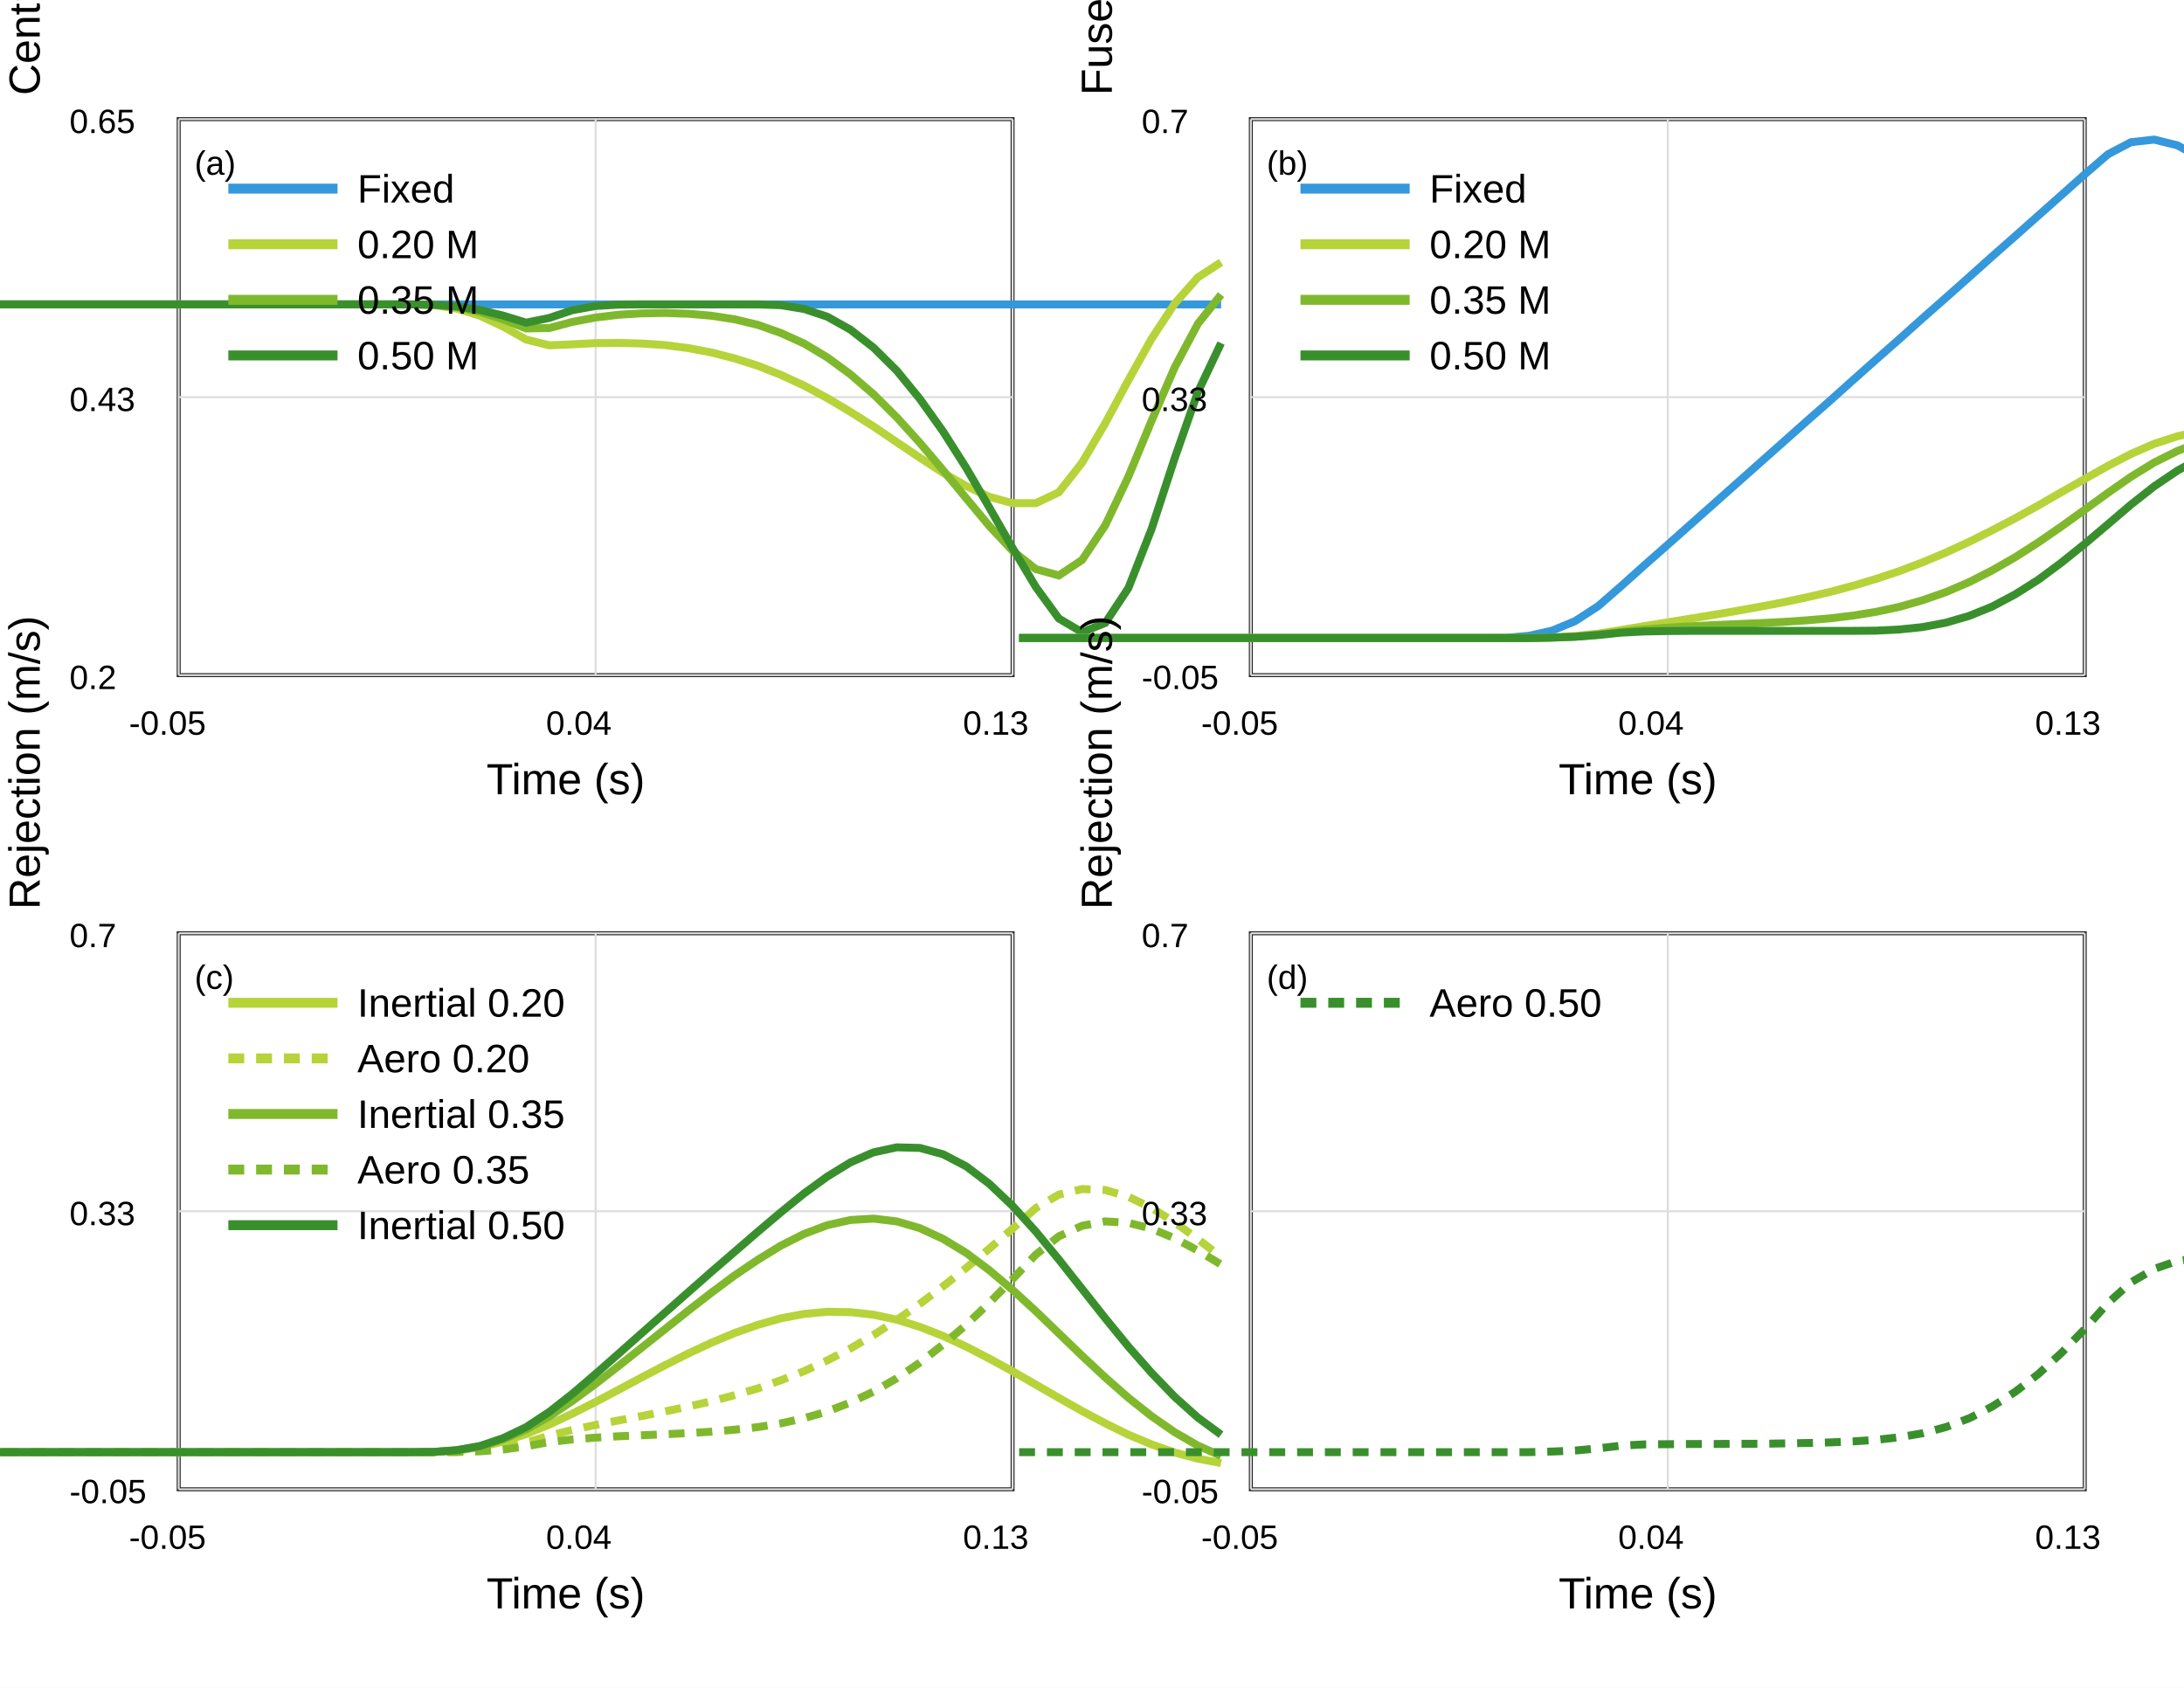
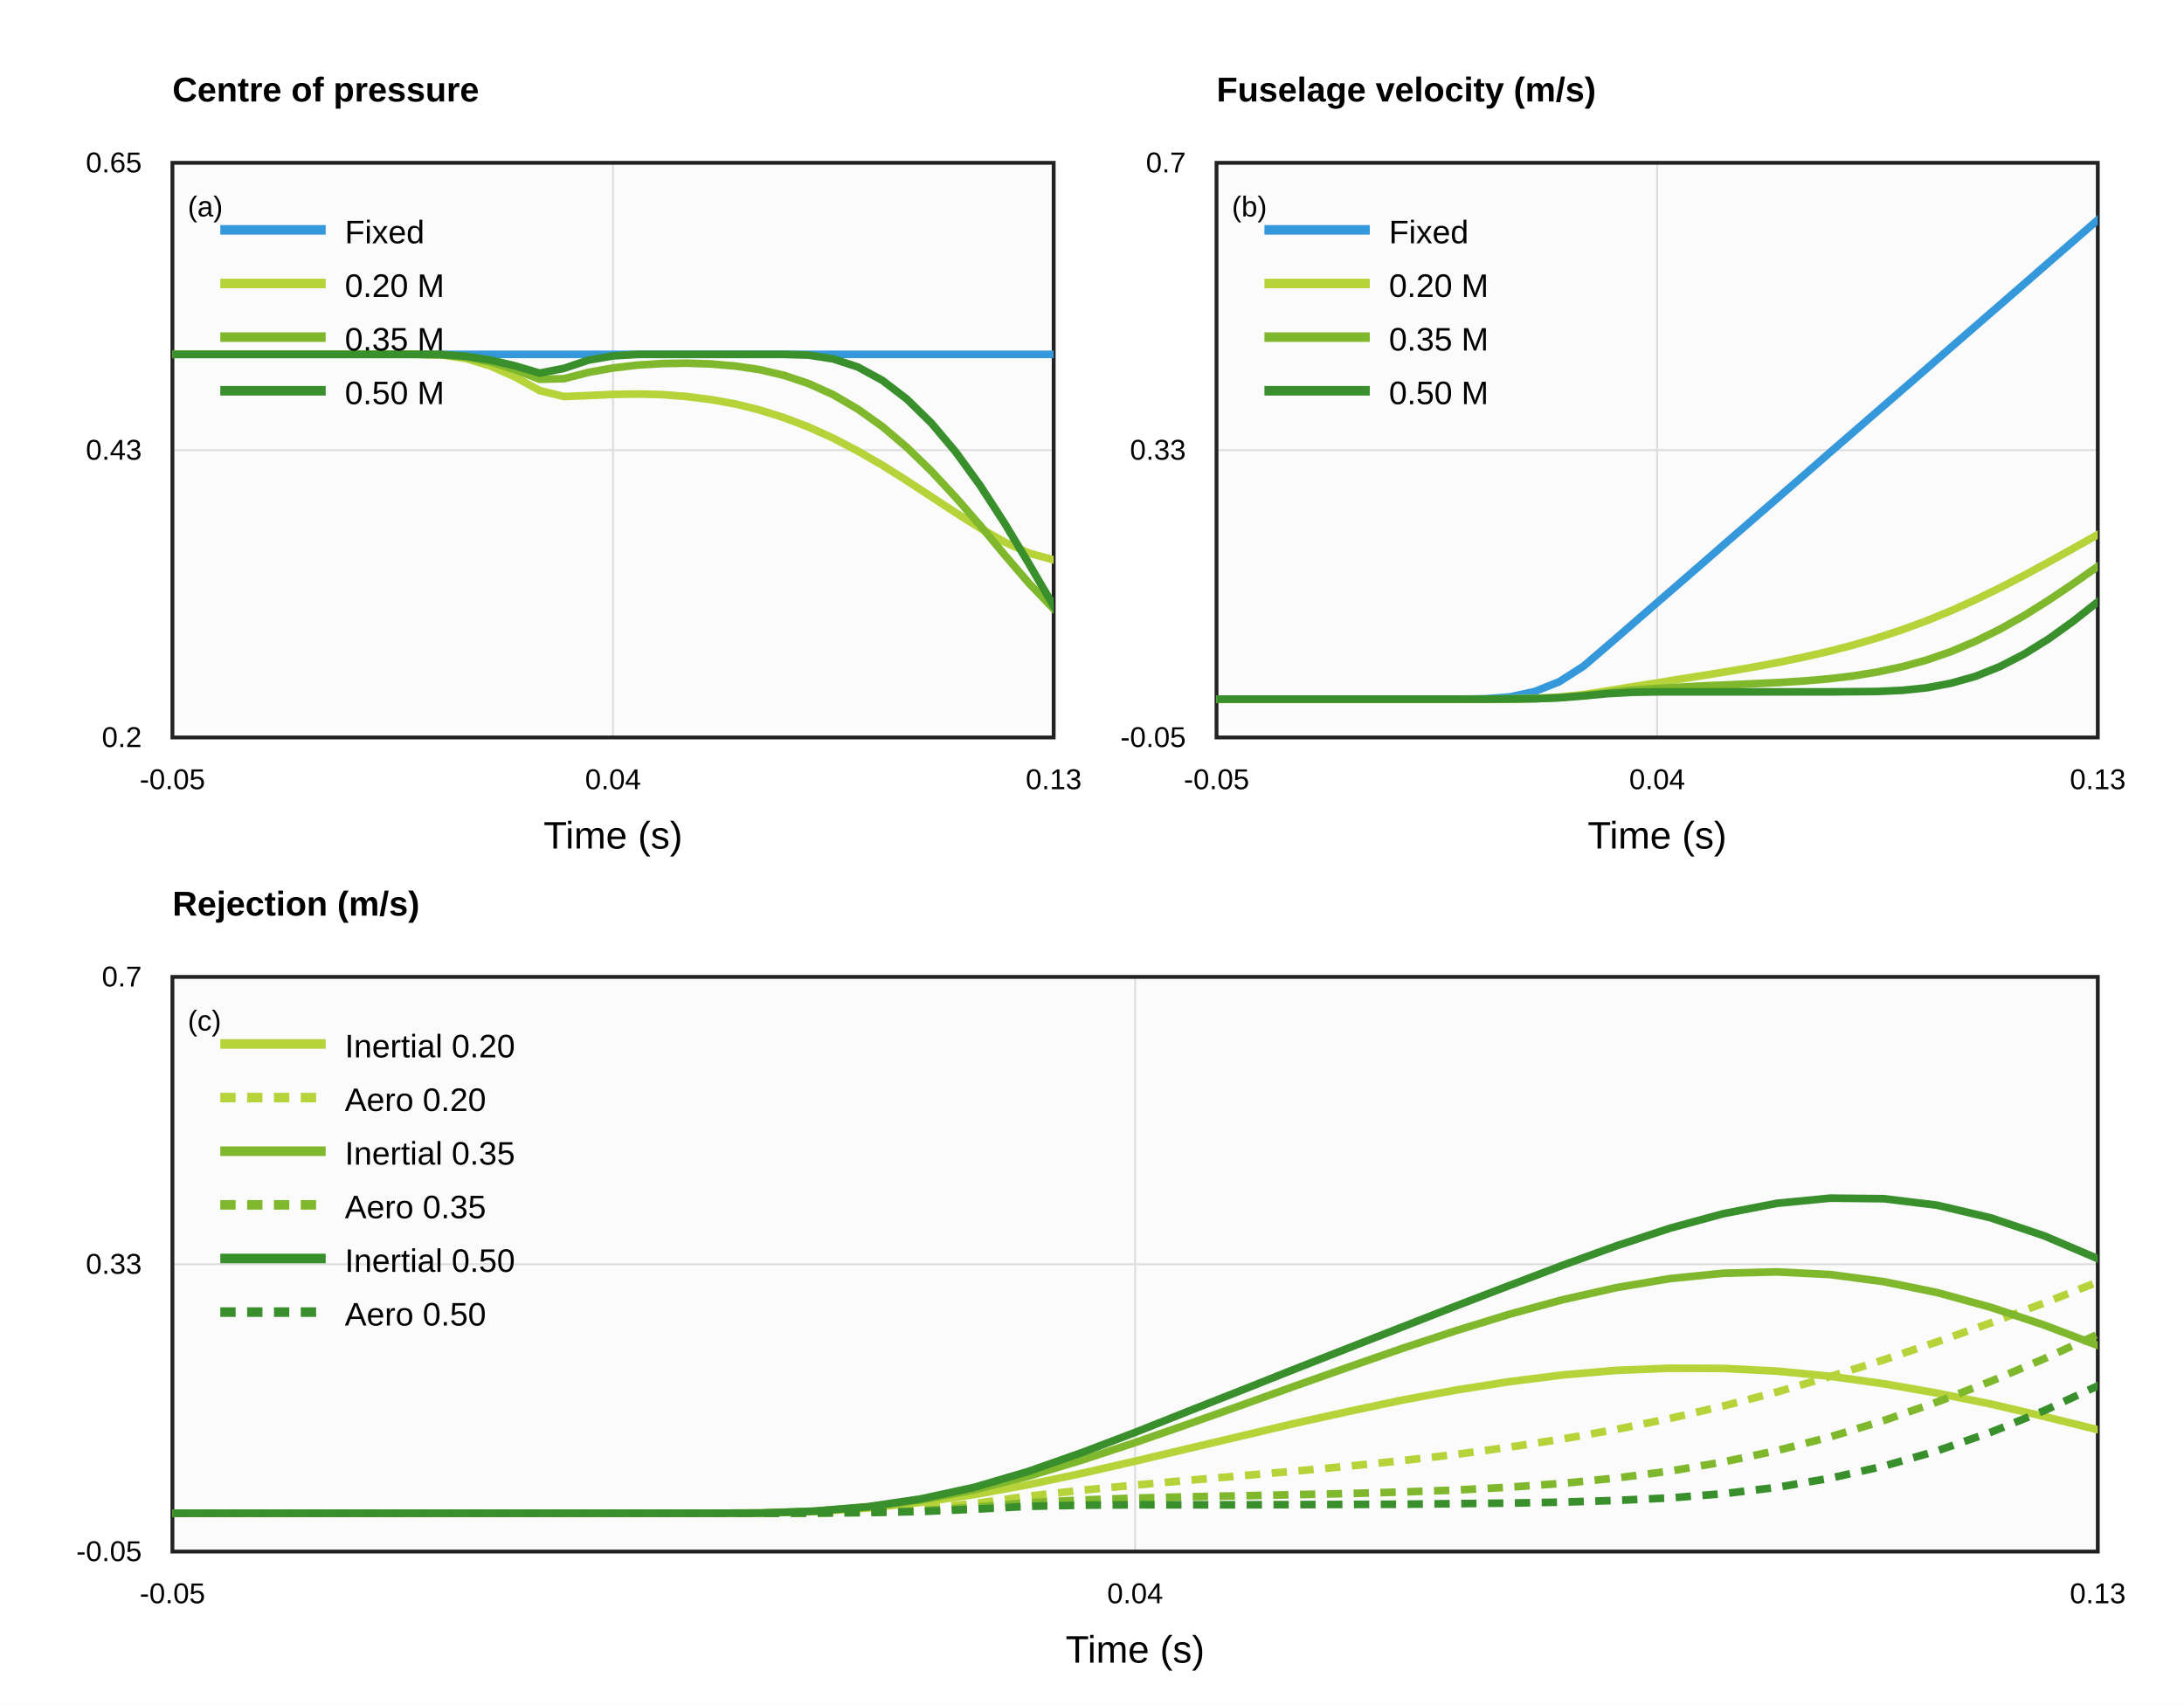
- <svg xmlns="http://www.w3.org/2000/svg" width="1100" height="850" viewBox="0 0 1100 850">
-   <style>text{font-family:Arial,Helvetica,sans-serif;font-size:22px}.small{font-size:17px}.axis{stroke:#222;stroke-width:2;fill:none}.grid{stroke:#ddd;stroke-width:1}.legend{font-size:20px}</style>
+ <svg xmlns="http://www.w3.org/2000/svg" width="1140" height="890" viewBox="0 0 1140 890">
+   <style>text{font-family:Arial,Helvetica,sans-serif;font-size:20px}.small{font-size:15px}.axis{stroke:#222;stroke-width:2;fill:none}.grid{stroke:#ddd;stroke-width:1}.legend{font-size:17px}.ylabel{font-size:18px;font-weight:600}</style>
  <rect width="100%" height="100%" fill="white" />
-   <rect x="90" y="60" width="420" height="280" fill="none" class="axis" />
-   <line x1="90.0" x2="90.0" y1="60" y2="340" class="grid" />
-   <line x1="90" x2="510" y1="340.0" y2="340.0" class="grid" />
-   <text x="65.0" y="370" class="small">-0.05</text>
-   <text x="35" y="347.0" class="small">0.2</text>
-   <line x1="300.0" x2="300.0" y1="60" y2="340" class="grid" />
-   <line x1="90" x2="510" y1="200.0" y2="200.0" class="grid" />
-   <text x="275.0" y="370" class="small">0.04</text>
-   <text x="35" y="207.0" class="small">0.43</text>
-   <line x1="510.0" x2="510.0" y1="60" y2="340" class="grid" />
-   <line x1="90" x2="510" y1="60.0" y2="60.0" class="grid" />
-   <text x="485.0" y="370" class="small">0.13</text>
-   <text x="35" y="67.0" class="small">0.65</text>
-   <text x="245.0" y="400">Time (s)</text>
-   <text x="20" y="48" transform="rotate(-90 20,48)">Centre of pressure</text>
-   <text x="98" y="88" class="small">(a)</text>
-   <polyline points="-26.7,153.3 -15.0,153.3 -3.3,153.3 8.3,153.3 20.0,153.3 31.7,153.3 43.3,153.3 55.0,153.3 66.7,153.3 78.3,153.3 90.0,153.3 101.7,153.3 113.3,153.3 125.0,153.3 136.7,153.3 148.3,153.3 160.0,153.3 171.7,153.3 183.3,153.3 195.0,153.3 206.7,153.3 218.3,153.3 230.0,153.3 241.7,153.3 253.3,153.3 265.0,153.3 276.7,153.3 288.3,153.3 300.0,153.3 311.7,153.3 323.3,153.3 335.0,153.3 346.7,153.3 358.3,153.3 370.0,153.3 381.7,153.3 393.3,153.3 405.0,153.3 416.7,153.3 428.3,153.3 440.0,153.3 451.7,153.3 463.3,153.3 475.0,153.3 486.7,153.3 498.3,153.3 510.0,153.3 521.7,153.3 533.3,153.3 545.0,153.3 556.7,153.3 568.3,153.3 580.0,153.3 591.7,153.3 603.3,153.3 615.0,153.3" fill="none" stroke="#3498db" stroke-width="4" />
-   <polyline points="-26.7,153.3 -15.0,153.3 -3.3,153.3 8.3,153.3 20.0,153.3 31.7,153.3 43.3,153.3 55.0,153.3 66.7,153.3 78.3,153.3 90.0,153.3 101.7,153.3 113.3,153.3 125.0,153.3 136.7,153.3 148.3,153.3 160.0,153.3 171.7,153.3 183.3,153.3 195.0,153.3 206.7,153.3 218.3,153.6 230.0,155.4 241.7,159.0 253.3,164.4 265.0,171.0 276.7,173.9 288.3,173.4 300.0,172.8 311.7,172.7 323.3,173.0 335.0,173.8 346.7,175.3 358.3,177.5 370.0,180.5 381.7,184.2 393.3,188.8 405.0,194.2 416.7,200.5 428.3,207.4 440.0,214.8 451.7,222.7 463.3,230.5 475.0,238.1 486.7,244.8 498.3,250.2 510.0,253.4 521.7,253.4 533.3,247.9 545.0,233.0 556.7,213.1 568.3,191.5 580.0,170.6 591.7,152.8 603.3,139.7 615.0,132.1" fill="none" stroke="#b6d33a" stroke-width="4" />
-   <polyline points="-26.7,153.3 -15.0,153.3 -3.3,153.3 8.3,153.3 20.0,153.3 31.7,153.3 43.3,153.3 55.0,153.3 66.7,153.3 78.3,153.3 90.0,153.3 101.7,153.3 113.3,153.3 125.0,153.3 136.7,153.3 148.3,153.3 160.0,153.3 171.7,153.3 183.3,153.3 195.0,153.3 206.7,153.3 218.3,153.5 230.0,154.6 241.7,157.1 253.3,160.8 265.0,165.4 276.7,165.2 288.3,162.1 300.0,159.9 311.7,158.5 323.3,157.8 335.0,157.6 346.7,158.0 358.3,159.0 370.0,160.8 381.7,163.6 393.3,167.7 405.0,173.0 416.7,180.0 428.3,188.5 440.0,198.6 451.7,210.2 463.3,223.0 475.0,236.8 486.7,251.0 498.3,264.9 510.0,277.4 521.7,286.6 533.3,289.8 545.0,282.0 556.7,264.5 568.3,240.1 580.0,211.9 591.7,184.9 603.3,163.1 615.0,148.4" fill="none" stroke="#80b82d" stroke-width="4" />
-   <polyline points="-26.7,153.3 -15.0,153.3 -3.3,153.3 8.3,153.3 20.0,153.3 31.7,153.3 43.3,153.3 55.0,153.3 66.7,153.3 78.3,153.3 90.0,153.3 101.7,153.3 113.3,153.3 125.0,153.3 136.7,153.3 148.3,153.3 160.0,153.3 171.7,153.3 183.3,153.3 195.0,153.3 206.7,153.3 218.3,153.5 230.0,154.3 241.7,156.1 253.3,158.9 265.0,162.5 276.7,160.1 288.3,156.2 300.0,154.1 311.7,153.4 323.3,153.3 335.0,153.3 346.7,153.3 358.3,153.3 370.0,153.3 381.7,153.3 393.3,153.7 405.0,155.6 416.7,159.5 428.3,166.0 440.0,175.1 451.7,186.7 463.3,200.9 475.0,217.3 486.7,235.7 498.3,255.6 510.0,276.0 521.7,295.6 533.3,311.5 545.0,318.4 556.7,313.7 568.3,296.2 580.0,266.4 591.7,230.6 603.3,197.5 615.0,172.8" fill="none" stroke="#3a8f2d" stroke-width="4" />
-   <line x1="115" x2="170" y1="95" y2="95" stroke="#3498db" stroke-width="5" />
-   <text x="180" y="102" class="legend">Fixed</text>
-   <line x1="115" x2="170" y1="123" y2="123" stroke="#b6d33a" stroke-width="5" />
-   <text x="180" y="130" class="legend">0.20 M</text>
-   <line x1="115" x2="170" y1="151" y2="151" stroke="#80b82d" stroke-width="5" />
-   <text x="180" y="158" class="legend">0.35 M</text>
-   <line x1="115" x2="170" y1="179" y2="179" stroke="#3a8f2d" stroke-width="5" />
-   <text x="180" y="186" class="legend">0.50 M</text>
-   <rect x="630" y="60" width="420" height="280" fill="none" class="axis" />
-   <line x1="630.0" x2="630.0" y1="60" y2="340" class="grid" />
-   <line x1="630" x2="1050" y1="340.0" y2="340.0" class="grid" />
-   <text x="605.0" y="370" class="small">-0.05</text>
-   <text x="575" y="347.0" class="small">-0.05</text>
-   <line x1="840.0" x2="840.0" y1="60" y2="340" class="grid" />
-   <line x1="630" x2="1050" y1="200.0" y2="200.0" class="grid" />
-   <text x="815.0" y="370" class="small">0.04</text>
-   <text x="575" y="207.0" class="small">0.33</text>
-   <line x1="1050.0" x2="1050.0" y1="60" y2="340" class="grid" />
-   <line x1="630" x2="1050" y1="60.0" y2="60.0" class="grid" />
-   <text x="1025.0" y="370" class="small">0.13</text>
-   <text x="575" y="67.0" class="small">0.7</text>
-   <text x="785.0" y="400">Time (s)</text>
-   <text x="560" y="48" transform="rotate(-90 560,48)">Fuselage velocity (m/s)</text>
-   <text x="638" y="88" class="small">(b)</text>
-   <polyline points="513.3,321.3 525.0,321.3 536.7,321.3 548.3,321.3 560.0,321.3 571.7,321.3 583.3,321.3 595.0,321.3 606.7,321.3 618.3,321.3 630.0,321.3 641.7,321.3 653.3,321.3 665.0,321.3 676.7,321.3 688.3,321.3 700.0,321.3 711.7,321.3 723.3,321.3 735.0,321.3 746.7,321.3 758.3,321.2 770.0,320.2 781.7,317.6 793.3,312.8 805.0,305.2 816.7,295.0 828.3,284.6 840.0,274.3 851.7,263.9 863.3,253.6 875.0,243.2 886.7,232.8 898.3,222.5 910.0,212.1 921.7,201.8 933.3,191.4 945.0,181.0 956.7,170.7 968.3,160.3 980.0,150.0 991.7,139.6 1003.3,129.2 1015.0,118.9 1026.7,108.5 1038.3,98.2 1050.0,87.8 1061.7,77.7 1073.3,71.6 1085.0,70.3 1096.7,73.2 1108.3,79.6 1120.0,88.8 1131.7,99.8 1143.3,111.8 1155.0,123.9" fill="none" stroke="#3498db" stroke-width="4" />
-   <polyline points="513.3,321.3 525.0,321.3 536.7,321.3 548.3,321.3 560.0,321.3 571.7,321.3 583.3,321.3 595.0,321.3 606.7,321.3 618.3,321.3 630.0,321.3 641.7,321.3 653.3,321.3 665.0,321.3 676.7,321.3 688.3,321.3 700.0,321.3 711.7,321.3 723.3,321.3 735.0,321.3 746.7,321.3 758.3,321.3 770.0,321.3 781.7,321.0 793.3,320.3 805.0,319.1 816.7,317.2 828.3,315.3 840.0,313.4 851.7,311.5 863.3,309.6 875.0,307.6 886.7,305.5 898.3,303.3 910.0,300.8 921.7,298.1 933.3,295.0 945.0,291.5 956.7,287.6 968.3,283.2 980.0,278.3 991.7,272.9 1003.3,267.1 1015.0,261.0 1026.7,254.5 1038.3,247.8 1050.0,241.2 1061.7,234.6 1073.3,228.6 1085.0,223.5 1096.7,219.7 1108.3,217.2 1120.0,215.8 1131.7,215.4 1143.3,215.8 1155.0,216.7" fill="none" stroke="#b6d33a" stroke-width="4" />
-   <polyline points="513.3,321.3 525.0,321.3 536.7,321.3 548.3,321.3 560.0,321.3 571.7,321.3 583.3,321.3 595.0,321.3 606.7,321.3 618.3,321.3 630.0,321.3 641.7,321.3 653.3,321.3 665.0,321.3 676.7,321.3 688.3,321.3 700.0,321.3 711.7,321.3 723.3,321.3 735.0,321.3 746.7,321.3 758.3,321.3 770.0,321.3 781.7,321.1 793.3,320.6 805.0,319.6 816.7,318.2 828.3,317.0 840.0,316.1 851.7,315.4 863.3,314.8 875.0,314.3 886.7,313.8 898.3,313.2 910.0,312.4 921.7,311.4 933.3,310.0 945.0,308.1 956.7,305.6 968.3,302.3 980.0,298.2 991.7,293.2 1003.3,287.3 1015.0,280.6 1026.7,273.1 1038.3,265.1 1050.0,256.7 1061.7,248.2 1073.3,240.1 1085.0,232.9 1096.7,227.1 1108.3,222.6 1120.0,219.5 1131.7,217.6 1143.3,216.6 1155.0,216.6" fill="none" stroke="#80b82d" stroke-width="4" />
-   <polyline points="513.3,321.3 525.0,321.3 536.7,321.3 548.3,321.3 560.0,321.3 571.7,321.3 583.3,321.3 595.0,321.3 606.7,321.3 618.3,321.3 630.0,321.3 641.7,321.3 653.3,321.3 665.0,321.3 676.7,321.3 688.3,321.3 700.0,321.3 711.7,321.3 723.3,321.3 735.0,321.3 746.7,321.3 758.3,321.3 770.0,321.3 781.7,321.1 793.3,320.7 805.0,319.8 816.7,318.6 828.3,318.0 840.0,317.8 851.7,317.7 863.3,317.7 875.0,317.7 886.7,317.7 898.3,317.7 910.0,317.7 921.7,317.7 933.3,317.7 945.0,317.6 956.7,317.0 968.3,315.8 980.0,313.6 991.7,310.2 1003.3,305.5 1015.0,299.3 1026.7,291.9 1038.3,283.3 1050.0,273.9 1061.7,264.0 1073.3,254.1 1085.0,244.9 1096.7,237.0 1108.3,230.6 1120.0,225.7 1131.7,222.1 1143.3,219.6 1155.0,218.2" fill="none" stroke="#3a8f2d" stroke-width="4" />
-   <line x1="655" x2="710" y1="95" y2="95" stroke="#3498db" stroke-width="5" />
-   <text x="720" y="102" class="legend">Fixed</text>
-   <line x1="655" x2="710" y1="123" y2="123" stroke="#b6d33a" stroke-width="5" />
-   <text x="720" y="130" class="legend">0.20 M</text>
-   <line x1="655" x2="710" y1="151" y2="151" stroke="#80b82d" stroke-width="5" />
-   <text x="720" y="158" class="legend">0.35 M</text>
-   <line x1="655" x2="710" y1="179" y2="179" stroke="#3a8f2d" stroke-width="5" />
-   <text x="720" y="186" class="legend">0.50 M</text>
-   <rect x="90" y="470" width="420" height="280" fill="none" class="axis" />
-   <line x1="90.0" x2="90.0" y1="470" y2="750" class="grid" />
-   <line x1="90" x2="510" y1="750.0" y2="750.0" class="grid" />
-   <text x="65.0" y="780" class="small">-0.05</text>
-   <text x="35" y="757.0" class="small">-0.05</text>
-   <line x1="300.0" x2="300.0" y1="470" y2="750" class="grid" />
-   <line x1="90" x2="510" y1="610.0" y2="610.0" class="grid" />
-   <text x="275.0" y="780" class="small">0.04</text>
-   <text x="35" y="617.0" class="small">0.33</text>
-   <line x1="510.0" x2="510.0" y1="470" y2="750" class="grid" />
-   <line x1="90" x2="510" y1="470.0" y2="470.0" class="grid" />
-   <text x="485.0" y="780" class="small">0.13</text>
-   <text x="35" y="477.0" class="small">0.7</text>
-   <text x="245.0" y="810">Time (s)</text>
-   <text x="20" y="458" transform="rotate(-90 20,458)">Rejection (m/s)</text>
-   <text x="98" y="498" class="small">(c)</text>
-   <polyline points="-26.7,731.3 -15.0,731.3 -3.3,731.3 8.3,731.3 20.0,731.3 31.7,731.3 43.3,731.3 55.0,731.3 66.7,731.3 78.3,731.3 90.0,731.3 101.7,731.3 113.3,731.3 125.0,731.3 136.7,731.3 148.3,731.3 160.0,731.3 171.7,731.3 183.3,731.3 195.0,731.3 206.7,731.3 218.3,731.2 230.0,730.5 241.7,728.8 253.3,726.0 265.0,722.2 276.7,717.4 288.3,711.9 300.0,706.0 311.7,699.8 323.3,693.6 335.0,687.5 346.7,681.6 358.3,676.2 370.0,671.3 381.7,667.2 393.3,663.9 405.0,661.7 416.7,660.6 428.3,660.8 440.0,662.1 451.7,664.6 463.3,668.2 475.0,672.8 486.7,678.2 498.3,684.2 510.0,690.6 521.7,697.3 533.3,704.0 545.0,710.6 556.7,716.8 568.3,722.5 580.0,727.4 591.7,731.5 603.3,734.6 615.0,736.8" fill="none" stroke="#b6d33a" stroke-width="4" />
-   <polyline points="-26.7,731.3 -15.0,731.3 -3.3,731.3 8.3,731.3 20.0,731.3 31.7,731.3 43.3,731.3 55.0,731.3 66.7,731.3 78.3,731.3 90.0,731.3 101.7,731.3 113.3,731.3 125.0,731.3 136.7,731.3 148.3,731.3 160.0,731.3 171.7,731.3 183.3,731.3 195.0,731.3 206.7,731.3 218.3,731.3 230.0,731.2 241.7,730.5 253.3,729.1 265.0,726.5 276.7,723.0 288.3,720.1 300.0,717.6 311.7,715.3 323.3,713.1 335.0,710.8 346.7,708.3 358.3,705.7 370.0,702.6 381.7,699.2 393.3,695.1 405.0,690.5 416.7,685.1 428.3,679.1 440.0,672.3 451.7,664.7 463.3,656.6 475.0,647.8 486.7,638.5 498.3,628.8 510.0,618.7 521.7,608.4 533.3,601.6 545.0,598.8 556.7,599.3 568.3,602.7 580.0,608.3 591.7,615.6 603.3,624.0 615.0,633.0" fill="none" stroke="#b6d33a" stroke-width="4" stroke-dasharray="8 6" />
-   <polyline points="-26.7,731.3 -15.0,731.3 -3.3,731.3 8.3,731.3 20.0,731.3 31.7,731.3 43.3,731.3 55.0,731.3 66.7,731.3 78.3,731.3 90.0,731.3 101.7,731.3 113.3,731.3 125.0,731.3 136.7,731.3 148.3,731.3 160.0,731.3 171.7,731.3 183.3,731.3 195.0,731.3 206.7,731.3 218.3,731.2 230.0,730.4 241.7,728.4 253.3,724.9 265.0,719.9 276.7,713.3 288.3,705.5 300.0,696.9 311.7,687.8 323.3,678.6 335.0,669.3 346.7,660.0 358.3,651.0 370.0,642.3 381.7,634.4 393.3,627.3 405.0,621.4 416.7,617.0 428.3,614.4 440.0,613.7 451.7,615.1 463.3,618.5 475.0,623.9 486.7,631.0 498.3,639.7 510.0,649.6 521.7,660.3 533.3,671.5 545.0,682.8 556.7,693.7 568.3,703.9 580.0,713.2 591.7,721.3 603.3,728.0 615.0,733.2" fill="none" stroke="#80b82d" stroke-width="4" />
-   <polyline points="-26.7,731.3 -15.0,731.3 -3.3,731.3 8.3,731.3 20.0,731.3 31.7,731.3 43.3,731.3 55.0,731.3 66.7,731.3 78.3,731.3 90.0,731.3 101.7,731.3 113.3,731.3 125.0,731.3 136.7,731.3 148.3,731.3 160.0,731.3 171.7,731.3 183.3,731.3 195.0,731.3 206.7,731.3 218.3,731.3 230.0,731.2 241.7,730.9 253.3,730.0 265.0,728.4 276.7,726.2 288.3,724.9 300.0,724.0 311.7,723.3 323.3,722.8 335.0,722.3 346.7,721.7 358.3,721.0 370.0,720.0 381.7,718.7 393.3,716.8 405.0,714.2 416.7,710.8 428.3,706.3 440.0,700.8 451.7,694.1 463.3,686.2 475.0,677.1 486.7,667.1 498.3,656.1 510.0,644.2 521.7,631.8 533.3,622.6 545.0,617.3 556.7,615.1 568.3,615.8 580.0,618.8 591.7,623.6 603.3,629.8 615.0,636.8" fill="none" stroke="#80b82d" stroke-width="4" stroke-dasharray="8 6" />
-   <polyline points="-26.7,731.3 -15.0,731.3 -3.3,731.3 8.3,731.3 20.0,731.3 31.7,731.3 43.3,731.3 55.0,731.3 66.7,731.3 78.3,731.3 90.0,731.3 101.7,731.3 113.3,731.3 125.0,731.3 136.7,731.3 148.3,731.3 160.0,731.3 171.7,731.3 183.3,731.3 195.0,731.3 206.7,731.3 218.3,731.2 230.0,730.3 241.7,728.2 253.3,724.3 265.0,718.7 276.7,711.0 288.3,701.9 300.0,691.9 311.7,681.6 323.3,671.3 335.0,661.0 346.7,650.7 358.3,640.5 370.0,630.4 381.7,620.3 393.3,610.5 405.0,601.0 416.7,592.5 428.3,585.4 440.0,580.3 451.7,577.8 463.3,578.1 475.0,581.3 486.7,587.4 498.3,596.2 510.0,607.3 521.7,620.2 533.3,634.3 545.0,649.1 556.7,663.9 568.3,678.1 580.0,691.4 591.7,703.5 603.3,713.9 615.0,722.5" fill="none" stroke="#3a8f2d" stroke-width="4" />
-   <line x1="115" x2="170" y1="505" y2="505" stroke="#b6d33a" stroke-width="5" />
-   <text x="180" y="512" class="legend">Inertial 0.20</text>
-   <line x1="115" x2="170" y1="533" y2="533" stroke="#b6d33a" stroke-width="5" stroke-dasharray="8 6" />
-   <text x="180" y="540" class="legend">Aero 0.20</text>
-   <line x1="115" x2="170" y1="561" y2="561" stroke="#80b82d" stroke-width="5" />
-   <text x="180" y="568" class="legend">Inertial 0.35</text>
-   <line x1="115" x2="170" y1="589" y2="589" stroke="#80b82d" stroke-width="5" stroke-dasharray="8 6" />
-   <text x="180" y="596" class="legend">Aero 0.35</text>
-   <line x1="115" x2="170" y1="617" y2="617" stroke="#3a8f2d" stroke-width="5" />
-   <text x="180" y="624" class="legend">Inertial 0.50</text>
-   <rect x="630" y="470" width="420" height="280" fill="none" class="axis" />
-   <line x1="630.0" x2="630.0" y1="470" y2="750" class="grid" />
-   <line x1="630" x2="1050" y1="750.0" y2="750.0" class="grid" />
-   <text x="605.0" y="780" class="small">-0.05</text>
-   <text x="575" y="757.0" class="small">-0.05</text>
-   <line x1="840.0" x2="840.0" y1="470" y2="750" class="grid" />
-   <line x1="630" x2="1050" y1="610.0" y2="610.0" class="grid" />
-   <text x="815.0" y="780" class="small">0.04</text>
-   <text x="575" y="617.0" class="small">0.33</text>
-   <line x1="1050.0" x2="1050.0" y1="470" y2="750" class="grid" />
-   <line x1="630" x2="1050" y1="470.0" y2="470.0" class="grid" />
-   <text x="1025.0" y="780" class="small">0.13</text>
-   <text x="575" y="477.0" class="small">0.7</text>
-   <text x="785.0" y="810">Time (s)</text>
-   <text x="560" y="458" transform="rotate(-90 560,458)">Rejection (m/s)</text>
-   <text x="638" y="498" class="small">(d)</text>
-   <polyline points="513.3,731.3 525.0,731.3 536.7,731.3 548.3,731.3 560.0,731.3 571.7,731.3 583.3,731.3 595.0,731.3 606.7,731.3 618.3,731.3 630.0,731.3 641.7,731.3 653.3,731.3 665.0,731.3 676.7,731.3 688.3,731.3 700.0,731.3 711.7,731.3 723.3,731.3 735.0,731.3 746.7,731.3 758.3,731.3 770.0,731.3 781.7,731.0 793.3,730.5 805.0,729.4 816.7,728.0 828.3,727.4 840.0,727.3 851.7,727.2 863.3,727.2 875.0,727.1 886.7,727.1 898.3,726.9 910.0,726.7 921.7,726.4 933.3,725.9 945.0,725.1 956.7,723.8 968.3,721.8 980.0,718.7 991.7,714.3 1003.3,708.4 1015.0,700.9 1026.7,691.9 1038.3,681.3 1050.0,669.3 1061.7,656.2 1073.3,645.8 1085.0,639.0 1096.7,635.0 1108.3,633.5 1120.0,634.3 1131.7,636.9 1143.3,640.9 1155.0,645.8" fill="none" stroke="#3a8f2d" stroke-width="4" stroke-dasharray="8 6" />
-   <line x1="655" x2="710" y1="505" y2="505" stroke="#3a8f2d" stroke-width="5" stroke-dasharray="8 6" />
-   <text x="720" y="512" class="legend">Aero 0.50</text>
+   <defs>
+     <clipPath id="clip-0">
+       <rect x="90" y="85" width="460" height="300" />
+     </clipPath>
+     <clipPath id="clip-1">
+       <rect x="635" y="85" width="460" height="300" />
+     </clipPath>
+     <clipPath id="clip-2">
+       <rect x="90" y="510" width="1005" height="300" />
+     </clipPath>
+   </defs>
+   <rect x="90" y="85" width="460" height="300" fill="#fbfbfb" stroke="none" />
+   <line x1="90.0" x2="90.0" y1="85" y2="385" class="grid" />
+   <line x1="90" x2="550" y1="385.0" y2="385.0" class="grid" />
+   <text x="90.0" y="412" class="small" text-anchor="middle">-0.05</text>
+   <text x="74" y="390.0" class="small" text-anchor="end">0.2</text>
+   <line x1="320.0" x2="320.0" y1="85" y2="385" class="grid" />
+   <line x1="90" x2="550" y1="235.0" y2="235.0" class="grid" />
+   <text x="320.0" y="412" class="small" text-anchor="middle">0.04</text>
+   <text x="74" y="240.0" class="small" text-anchor="end">0.43</text>
+   <line x1="550.0" x2="550.0" y1="85" y2="385" class="grid" />
+   <line x1="90" x2="550" y1="85.0" y2="85.0" class="grid" />
+   <text x="550.0" y="412" class="small" text-anchor="middle">0.13</text>
+   <text x="74" y="90.0" class="small" text-anchor="end">0.65</text>
+   <rect x="90" y="85" width="460" height="300" fill="none" class="axis" />
+   <text x="320.0" y="443" text-anchor="middle">Time (s)</text>
+   <text x="90" y="53" class="ylabel">Centre of pressure</text>
+   <text x="98" y="113" class="small">(a)</text>
+   <g clip-path="url(#clip-0)">
+     <polyline points="-37.8,185.0 -25.0,185.0 -12.2,185.0 0.6,185.0 13.3,185.0 26.1,185.0 38.9,185.0 51.7,185.0 64.4,185.0 77.2,185.0 90.0,185.0 102.8,185.0 115.6,185.0 128.3,185.0 141.1,185.0 153.9,185.0 166.7,185.0 179.4,185.0 192.2,185.0 205.0,185.0 217.8,185.0 230.6,185.0 243.3,185.0 256.1,185.0 268.9,185.0 281.7,185.0 294.4,185.0 307.2,185.0 320.0,185.0 332.8,185.0 345.6,185.0 358.3,185.0 371.1,185.0 383.9,185.0 396.7,185.0 409.4,185.0 422.2,185.0 435.0,185.0 447.8,185.0 460.6,185.0 473.3,185.0 486.1,185.0 498.9,185.0 511.7,185.0 524.4,185.0 537.2,185.0 550.0,185.0 562.8,185.0 575.6,185.0 588.3,185.0 601.1,185.0 613.9,185.0 626.7,185.0 639.4,185.0 652.2,185.0 665.0,185.0" fill="none" stroke="#3498db" stroke-width="4" />
+     <polyline points="-37.8,185.0 -25.0,185.0 -12.2,185.0 0.6,185.0 13.3,185.0 26.1,185.0 38.9,185.0 51.7,185.0 64.4,185.0 77.2,185.0 90.0,185.0 102.8,185.0 115.6,185.0 128.3,185.0 141.1,185.0 153.9,185.0 166.7,185.0 179.4,185.0 192.2,185.0 205.0,185.0 217.8,185.0 230.6,185.3 243.3,187.2 256.1,191.1 268.9,196.8 281.7,203.9 294.4,207.0 307.2,206.5 320.0,205.9 332.8,205.7 345.6,206.0 358.3,207.0 371.1,208.6 383.9,210.9 396.7,214.1 409.4,218.1 422.2,223.0 435.0,228.8 447.8,235.5 460.6,242.9 473.3,250.9 486.1,259.3 498.9,267.7 511.7,275.8 524.4,283.0 537.2,288.8 550.0,292.3 562.8,292.2 575.6,286.3 588.3,270.4 601.1,249.0 613.9,225.9 626.7,203.5 639.4,184.5 652.2,170.4 665.0,162.3" fill="none" stroke="#b6d33a" stroke-width="4" />
+     <polyline points="-37.8,185.0 -25.0,185.0 -12.2,185.0 0.6,185.0 13.3,185.0 26.1,185.0 38.9,185.0 51.7,185.0 64.4,185.0 77.2,185.0 90.0,185.0 102.8,185.0 115.6,185.0 128.3,185.0 141.1,185.0 153.9,185.0 166.7,185.0 179.4,185.0 192.2,185.0 205.0,185.0 217.8,185.0 230.6,185.2 243.3,186.4 256.1,189.0 268.9,193.0 281.7,198.0 294.4,197.7 307.2,194.4 320.0,192.1 332.8,190.6 345.6,189.8 358.3,189.6 371.1,190.0 383.9,191.1 396.7,193.0 409.4,196.0 422.2,200.3 435.0,206.1 447.8,213.6 460.6,222.7 473.3,233.5 486.1,245.9 498.9,259.7 511.7,274.4 524.4,289.7 537.2,304.6 550.0,317.9 562.8,327.8 575.6,331.2 588.3,322.9 601.1,304.2 613.9,277.9 626.7,247.8 639.4,218.8 652.2,195.4 665.0,179.7" fill="none" stroke="#80b82d" stroke-width="4" />
+     <polyline points="-37.8,185.0 -25.0,185.0 -12.2,185.0 0.6,185.0 13.3,185.0 26.1,185.0 38.9,185.0 51.7,185.0 64.4,185.0 77.2,185.0 90.0,185.0 102.8,185.0 115.6,185.0 128.3,185.0 141.1,185.0 153.9,185.0 166.7,185.0 179.4,185.0 192.2,185.0 205.0,185.0 217.8,185.0 230.6,185.1 243.3,186.0 256.1,188.0 268.9,191.0 281.7,194.8 294.4,192.3 307.2,188.0 320.0,185.8 332.8,185.0 345.6,185.0 358.3,185.0 371.1,185.0 383.9,185.0 396.7,185.0 409.4,185.0 422.2,185.4 435.0,187.4 447.8,191.6 460.6,198.6 473.3,208.3 486.1,220.8 498.9,236.0 511.7,253.6 524.4,273.2 537.2,294.5 550.0,316.4 562.8,337.4 575.6,354.4 588.3,361.9 601.1,356.8 613.9,338.1 626.7,306.2 639.4,267.8 652.2,232.3 665.0,205.8" fill="none" stroke="#3a8f2d" stroke-width="4" />
+   </g>
+   <line x1="115" x2="170" y1="120" y2="120" stroke="#3498db" stroke-width="5" />
+   <text x="180" y="127" class="legend">Fixed</text>
+   <line x1="115" x2="170" y1="148" y2="148" stroke="#b6d33a" stroke-width="5" />
+   <text x="180" y="155" class="legend">0.20 M</text>
+   <line x1="115" x2="170" y1="176" y2="176" stroke="#80b82d" stroke-width="5" />
+   <text x="180" y="183" class="legend">0.35 M</text>
+   <line x1="115" x2="170" y1="204" y2="204" stroke="#3a8f2d" stroke-width="5" />
+   <text x="180" y="211" class="legend">0.50 M</text>
+   <rect x="635" y="85" width="460" height="300" fill="#fbfbfb" stroke="none" />
+   <line x1="635.0" x2="635.0" y1="85" y2="385" class="grid" />
+   <line x1="635" x2="1095" y1="385.0" y2="385.0" class="grid" />
+   <text x="635.0" y="412" class="small" text-anchor="middle">-0.05</text>
+   <text x="619" y="390.0" class="small" text-anchor="end">-0.05</text>
+   <line x1="865.0" x2="865.0" y1="85" y2="385" class="grid" />
+   <line x1="635" x2="1095" y1="235.0" y2="235.0" class="grid" />
+   <text x="865.0" y="412" class="small" text-anchor="middle">0.04</text>
+   <text x="619" y="240.0" class="small" text-anchor="end">0.33</text>
+   <line x1="1095.0" x2="1095.0" y1="85" y2="385" class="grid" />
+   <line x1="635" x2="1095" y1="85.0" y2="85.0" class="grid" />
+   <text x="1095.0" y="412" class="small" text-anchor="middle">0.13</text>
+   <text x="619" y="90.0" class="small" text-anchor="end">0.7</text>
+   <rect x="635" y="85" width="460" height="300" fill="none" class="axis" />
+   <text x="865.0" y="443" text-anchor="middle">Time (s)</text>
+   <text x="635" y="53" class="ylabel">Fuselage velocity (m/s)</text>
+   <text x="643" y="113" class="small">(b)</text>
+   <g clip-path="url(#clip-1)">
+     <polyline points="507.2,365.0 520.0,365.0 532.8,365.0 545.6,365.0 558.3,365.0 571.1,365.0 583.9,365.0 596.7,365.0 609.4,365.0 622.2,365.0 635.0,365.0 647.8,365.0 660.6,365.0 673.3,365.0 686.1,365.0 698.9,365.0 711.7,365.0 724.4,365.0 737.2,365.0 750.0,365.0 762.8,365.0 775.6,364.8 788.3,363.8 801.1,361.0 813.9,355.9 826.7,347.7 839.4,336.8 852.2,325.7 865.0,314.6 877.8,303.5 890.6,292.4 903.3,281.3 916.1,270.2 928.9,259.1 941.7,248.0 954.4,236.9 967.2,225.8 980.0,214.7 992.8,203.6 1005.6,192.5 1018.3,181.4 1031.1,170.3 1043.9,159.2 1056.7,148.1 1069.4,137.0 1082.2,125.9 1095.0,114.8 1107.8,104.0 1120.6,97.4 1133.3,96.0 1146.1,99.2 1158.9,106.0 1171.7,115.8 1184.4,127.6 1197.2,140.4 1210.0,153.4" fill="none" stroke="#3498db" stroke-width="4" />
+     <polyline points="507.2,365.0 520.0,365.0 532.8,365.0 545.6,365.0 558.3,365.0 571.1,365.0 583.9,365.0 596.7,365.0 609.4,365.0 622.2,365.0 635.0,365.0 647.8,365.0 660.6,365.0 673.3,365.0 686.1,365.0 698.9,365.0 711.7,365.0 724.4,365.0 737.2,365.0 750.0,365.0 762.8,365.0 775.6,365.0 788.3,364.9 801.1,364.6 813.9,363.9 826.7,362.6 839.4,360.6 852.2,358.5 865.0,356.5 877.8,354.4 890.6,352.4 903.3,350.3 916.1,348.1 928.9,345.7 941.7,343.0 954.4,340.1 967.2,336.8 980.0,333.0 992.8,328.8 1005.6,324.1 1018.3,318.9 1031.1,313.1 1043.9,306.9 1056.7,300.3 1069.4,293.4 1082.2,286.3 1095.0,279.1 1107.8,272.1 1120.6,265.6 1133.3,260.2 1146.1,256.1 1158.9,253.4 1171.7,251.9 1184.4,251.5 1197.2,251.9 1210.0,252.9" fill="none" stroke="#b6d33a" stroke-width="4" />
+     <polyline points="507.2,365.0 520.0,365.0 532.8,365.0 545.6,365.0 558.3,365.0 571.1,365.0 583.9,365.0 596.7,365.0 609.4,365.0 622.2,365.0 635.0,365.0 647.8,365.0 660.6,365.0 673.3,365.0 686.1,365.0 698.9,365.0 711.7,365.0 724.4,365.0 737.2,365.0 750.0,365.0 762.8,365.0 775.6,365.0 788.3,364.9 801.1,364.7 813.9,364.2 826.7,363.1 839.4,361.6 852.2,360.3 865.0,359.4 877.8,358.7 890.6,358.0 903.3,357.5 916.1,356.9 928.9,356.3 941.7,355.5 954.4,354.4 967.2,352.9 980.0,350.8 992.8,348.1 1005.6,344.6 1018.3,340.2 1031.1,334.8 1043.9,328.5 1056.7,321.3 1069.4,313.3 1082.2,304.7 1095.0,295.7 1107.8,286.7 1120.6,278.0 1133.3,270.3 1146.1,264.0 1158.9,259.2 1171.7,255.9 1184.4,253.8 1197.2,252.8 1210.0,252.7" fill="none" stroke="#80b82d" stroke-width="4" />
+     <polyline points="507.2,365.0 520.0,365.0 532.8,365.0 545.6,365.0 558.3,365.0 571.1,365.0 583.9,365.0 596.7,365.0 609.4,365.0 622.2,365.0 635.0,365.0 647.8,365.0 660.6,365.0 673.3,365.0 686.1,365.0 698.9,365.0 711.7,365.0 724.4,365.0 737.2,365.0 750.0,365.0 762.8,365.0 775.6,365.0 788.3,364.9 801.1,364.8 813.9,364.3 826.7,363.3 839.4,362.1 852.2,361.4 865.0,361.2 877.8,361.2 890.6,361.2 903.3,361.2 916.1,361.2 928.9,361.2 941.7,361.2 954.4,361.2 967.2,361.1 980.0,361.0 992.8,360.4 1005.6,359.1 1018.3,356.7 1031.1,353.1 1043.9,348.0 1056.7,341.4 1069.4,333.5 1082.2,324.3 1095.0,314.2 1107.8,303.5 1120.6,292.9 1133.3,283.1 1146.1,274.7 1158.9,267.8 1171.7,262.5 1184.4,258.6 1197.2,256.0 1210.0,254.5" fill="none" stroke="#3a8f2d" stroke-width="4" />
+   </g>
+   <line x1="660" x2="715" y1="120" y2="120" stroke="#3498db" stroke-width="5" />
+   <text x="725" y="127" class="legend">Fixed</text>
+   <line x1="660" x2="715" y1="148" y2="148" stroke="#b6d33a" stroke-width="5" />
+   <text x="725" y="155" class="legend">0.20 M</text>
+   <line x1="660" x2="715" y1="176" y2="176" stroke="#80b82d" stroke-width="5" />
+   <text x="725" y="183" class="legend">0.35 M</text>
+   <line x1="660" x2="715" y1="204" y2="204" stroke="#3a8f2d" stroke-width="5" />
+   <text x="725" y="211" class="legend">0.50 M</text>
+   <rect x="90" y="510" width="1005" height="300" fill="#fbfbfb" stroke="none" />
+   <line x1="90.0" x2="90.0" y1="510" y2="810" class="grid" />
+   <line x1="90" x2="1095" y1="810.0" y2="810.0" class="grid" />
+   <text x="90.0" y="837" class="small" text-anchor="middle">-0.05</text>
+   <text x="74" y="815.0" class="small" text-anchor="end">-0.05</text>
+   <line x1="592.5" x2="592.5" y1="510" y2="810" class="grid" />
+   <line x1="90" x2="1095" y1="660.0" y2="660.0" class="grid" />
+   <text x="592.5" y="837" class="small" text-anchor="middle">0.04</text>
+   <text x="74" y="665.0" class="small" text-anchor="end">0.33</text>
+   <line x1="1095.0" x2="1095.0" y1="510" y2="810" class="grid" />
+   <line x1="90" x2="1095" y1="510.0" y2="510.0" class="grid" />
+   <text x="1095.0" y="837" class="small" text-anchor="middle">0.13</text>
+   <text x="74" y="515.0" class="small" text-anchor="end">0.7</text>
+   <rect x="90" y="510" width="1005" height="300" fill="none" class="axis" />
+   <text x="592.5" y="868" text-anchor="middle">Time (s)</text>
+   <text x="90" y="478" class="ylabel">Rejection (m/s)</text>
+   <text x="98" y="538" class="small">(c)</text>
+   <g clip-path="url(#clip-2)">
+     <polyline points="-189.2,790.0 -161.2,790.0 -133.3,790.0 -105.4,790.0 -77.5,790.0 -49.6,790.0 -21.7,790.0 6.2,790.0 34.2,790.0 62.1,790.0 90.0,790.0 117.9,790.0 145.8,790.0 173.8,790.0 201.7,790.0 229.6,790.0 257.5,790.0 285.4,790.0 313.3,790.0 341.2,790.0 369.2,790.0 397.1,789.9 425.0,789.1 452.9,787.3 480.8,784.3 508.8,780.2 536.7,775.1 564.6,769.2 592.5,762.8 620.4,756.2 648.3,749.6 676.2,743.0 704.2,736.8 732.1,730.9 760.0,725.7 787.9,721.3 815.8,717.8 843.8,715.4 871.7,714.3 899.6,714.4 927.5,715.8 955.4,718.5 983.3,722.4 1011.2,727.3 1039.2,733.0 1067.1,739.5 1095.0,746.4 1122.9,753.5 1150.8,760.7 1178.8,767.8 1206.7,774.5 1234.6,780.5 1262.5,785.7 1290.4,790.1 1318.3,793.5 1346.3,795.8" fill="none" stroke="#b6d33a" stroke-width="4" />
+     <polyline points="-189.2,790.0 -161.2,790.0 -133.3,790.0 -105.4,790.0 -77.5,790.0 -49.6,790.0 -21.7,790.0 6.2,790.0 34.2,790.0 62.1,790.0 90.0,790.0 117.9,790.0 145.8,790.0 173.8,790.0 201.7,790.0 229.6,790.0 257.5,790.0 285.4,790.0 313.3,790.0 341.2,790.0 369.2,790.0 397.1,790.0 425.0,789.8 452.9,789.2 480.8,787.6 508.8,784.9 536.7,781.1 564.6,778.0 592.5,775.3 620.4,772.8 648.3,770.4 676.2,768.0 704.2,765.4 732.1,762.5 760.0,759.3 787.9,755.5 815.8,751.2 843.8,746.2 871.7,740.5 899.6,734.0 927.5,726.7 955.4,718.6 983.3,709.9 1011.2,700.5 1039.2,690.6 1067.1,680.2 1095.0,669.3 1122.9,658.3 1150.8,651.0 1178.8,648.0 1206.7,648.6 1234.6,652.1 1262.5,658.1 1290.4,666.0 1318.3,675.0 1346.3,684.7" fill="none" stroke="#b6d33a" stroke-width="4" stroke-dasharray="8 6" />
+     <polyline points="-189.2,790.0 -161.2,790.0 -133.3,790.0 -105.4,790.0 -77.5,790.0 -49.6,790.0 -21.7,790.0 6.2,790.0 34.2,790.0 62.1,790.0 90.0,790.0 117.9,790.0 145.8,790.0 173.8,790.0 201.7,790.0 229.6,790.0 257.5,790.0 285.4,790.0 313.3,790.0 341.2,790.0 369.2,790.0 397.1,789.9 425.0,789.0 452.9,786.8 480.8,783.1 508.8,777.7 536.7,770.7 564.6,762.3 592.5,753.1 620.4,743.4 648.3,733.5 676.2,723.5 704.2,713.6 732.1,703.9 760.0,694.7 787.9,686.1 815.8,678.5 843.8,672.2 871.7,667.5 899.6,664.7 927.5,664.0 955.4,665.4 983.3,669.1 1011.2,674.8 1039.2,682.5 1067.1,691.8 1095.0,702.4 1122.9,713.9 1150.8,725.9 1178.8,738.0 1206.7,749.7 1234.6,760.6 1262.5,770.5 1290.4,779.2 1318.3,786.4 1346.3,792.0" fill="none" stroke="#80b82d" stroke-width="4" />
+     <polyline points="-189.2,790.0 -161.2,790.0 -133.3,790.0 -105.4,790.0 -77.5,790.0 -49.6,790.0 -21.7,790.0 6.2,790.0 34.2,790.0 62.1,790.0 90.0,790.0 117.9,790.0 145.8,790.0 173.8,790.0 201.7,790.0 229.6,790.0 257.5,790.0 285.4,790.0 313.3,790.0 341.2,790.0 369.2,790.0 397.1,790.0 425.0,789.9 452.9,789.5 480.8,788.6 508.8,786.9 536.7,784.5 564.6,783.1 592.5,782.1 620.4,781.4 648.3,780.9 676.2,780.3 704.2,779.7 732.1,778.9 760.0,777.9 787.9,776.4 815.8,774.4 843.8,771.6 871.7,768.0 899.6,763.2 927.5,757.3 955.4,750.1 983.3,741.6 1011.2,731.9 1039.2,721.1 1067.1,709.3 1095.0,696.6 1122.9,683.4 1150.8,673.5 1178.8,667.8 1206.7,665.5 1234.6,666.2 1262.5,669.4 1290.4,674.6 1318.3,681.2 1346.3,688.7" fill="none" stroke="#80b82d" stroke-width="4" stroke-dasharray="8 6" />
+     <polyline points="-189.2,790.0 -161.2,790.0 -133.3,790.0 -105.4,790.0 -77.5,790.0 -49.6,790.0 -21.7,790.0 6.2,790.0 34.2,790.0 62.1,790.0 90.0,790.0 117.9,790.0 145.8,790.0 173.8,790.0 201.7,790.0 229.6,790.0 257.5,790.0 285.4,790.0 313.3,790.0 341.2,790.0 369.2,790.0 397.1,789.9 425.0,788.9 452.9,786.6 480.8,782.5 508.8,776.4 536.7,768.2 564.6,758.4 592.5,747.8 620.4,736.7 648.3,725.7 676.2,714.6 704.2,703.6 732.1,692.7 760.0,681.8 787.9,671.1 815.8,660.5 843.8,650.4 871.7,641.2 899.6,633.6 927.5,628.2 955.4,625.5 983.3,625.8 1011.2,629.2 1039.2,635.8 1067.1,645.2 1095.0,657.1 1122.9,670.9 1150.8,686.1 1178.8,701.9 1206.7,717.8 1234.6,733.0 1262.5,747.3 1290.4,760.1 1318.3,771.3 1346.3,780.5" fill="none" stroke="#3a8f2d" stroke-width="4" />
+     <polyline points="-189.2,790.0 -161.2,790.0 -133.3,790.0 -105.4,790.0 -77.5,790.0 -49.6,790.0 -21.7,790.0 6.2,790.0 34.2,790.0 62.1,790.0 90.0,790.0 117.9,790.0 145.8,790.0 173.8,790.0 201.7,790.0 229.6,790.0 257.5,790.0 285.4,790.0 313.3,790.0 341.2,790.0 369.2,790.0 397.1,790.0 425.0,789.9 452.9,789.7 480.8,789.1 508.8,787.9 536.7,786.4 564.6,785.8 592.5,785.6 620.4,785.6 648.3,785.6 676.2,785.5 704.2,785.4 732.1,785.3 760.0,785.0 787.9,784.7 815.8,784.2 843.8,783.3 871.7,782.0 899.6,779.8 927.5,776.5 955.4,771.7 983.3,765.4 1011.2,757.4 1039.2,747.7 1067.1,736.4 1095.0,723.5 1122.9,709.5 1150.8,698.4 1178.8,691.0 1206.7,686.7 1234.6,685.2 1262.5,686.0 1290.4,688.8 1318.3,693.1 1346.3,698.4" fill="none" stroke="#3a8f2d" stroke-width="4" stroke-dasharray="8 6" />
+   </g>
+   <line x1="115" x2="170" y1="545" y2="545" stroke="#b6d33a" stroke-width="5" />
+   <text x="180" y="552" class="legend">Inertial 0.20</text>
+   <line x1="115" x2="170" y1="573" y2="573" stroke="#b6d33a" stroke-width="5" stroke-dasharray="8 6" />
+   <text x="180" y="580" class="legend">Aero 0.20</text>
+   <line x1="115" x2="170" y1="601" y2="601" stroke="#80b82d" stroke-width="5" />
+   <text x="180" y="608" class="legend">Inertial 0.35</text>
+   <line x1="115" x2="170" y1="629" y2="629" stroke="#80b82d" stroke-width="5" stroke-dasharray="8 6" />
+   <text x="180" y="636" class="legend">Aero 0.35</text>
+   <line x1="115" x2="170" y1="657" y2="657" stroke="#3a8f2d" stroke-width="5" />
+   <text x="180" y="664" class="legend">Inertial 0.50</text>
+   <line x1="115" x2="170" y1="685" y2="685" stroke="#3a8f2d" stroke-width="5" stroke-dasharray="8 6" />
+   <text x="180" y="692" class="legend">Aero 0.50</text>
</svg>
